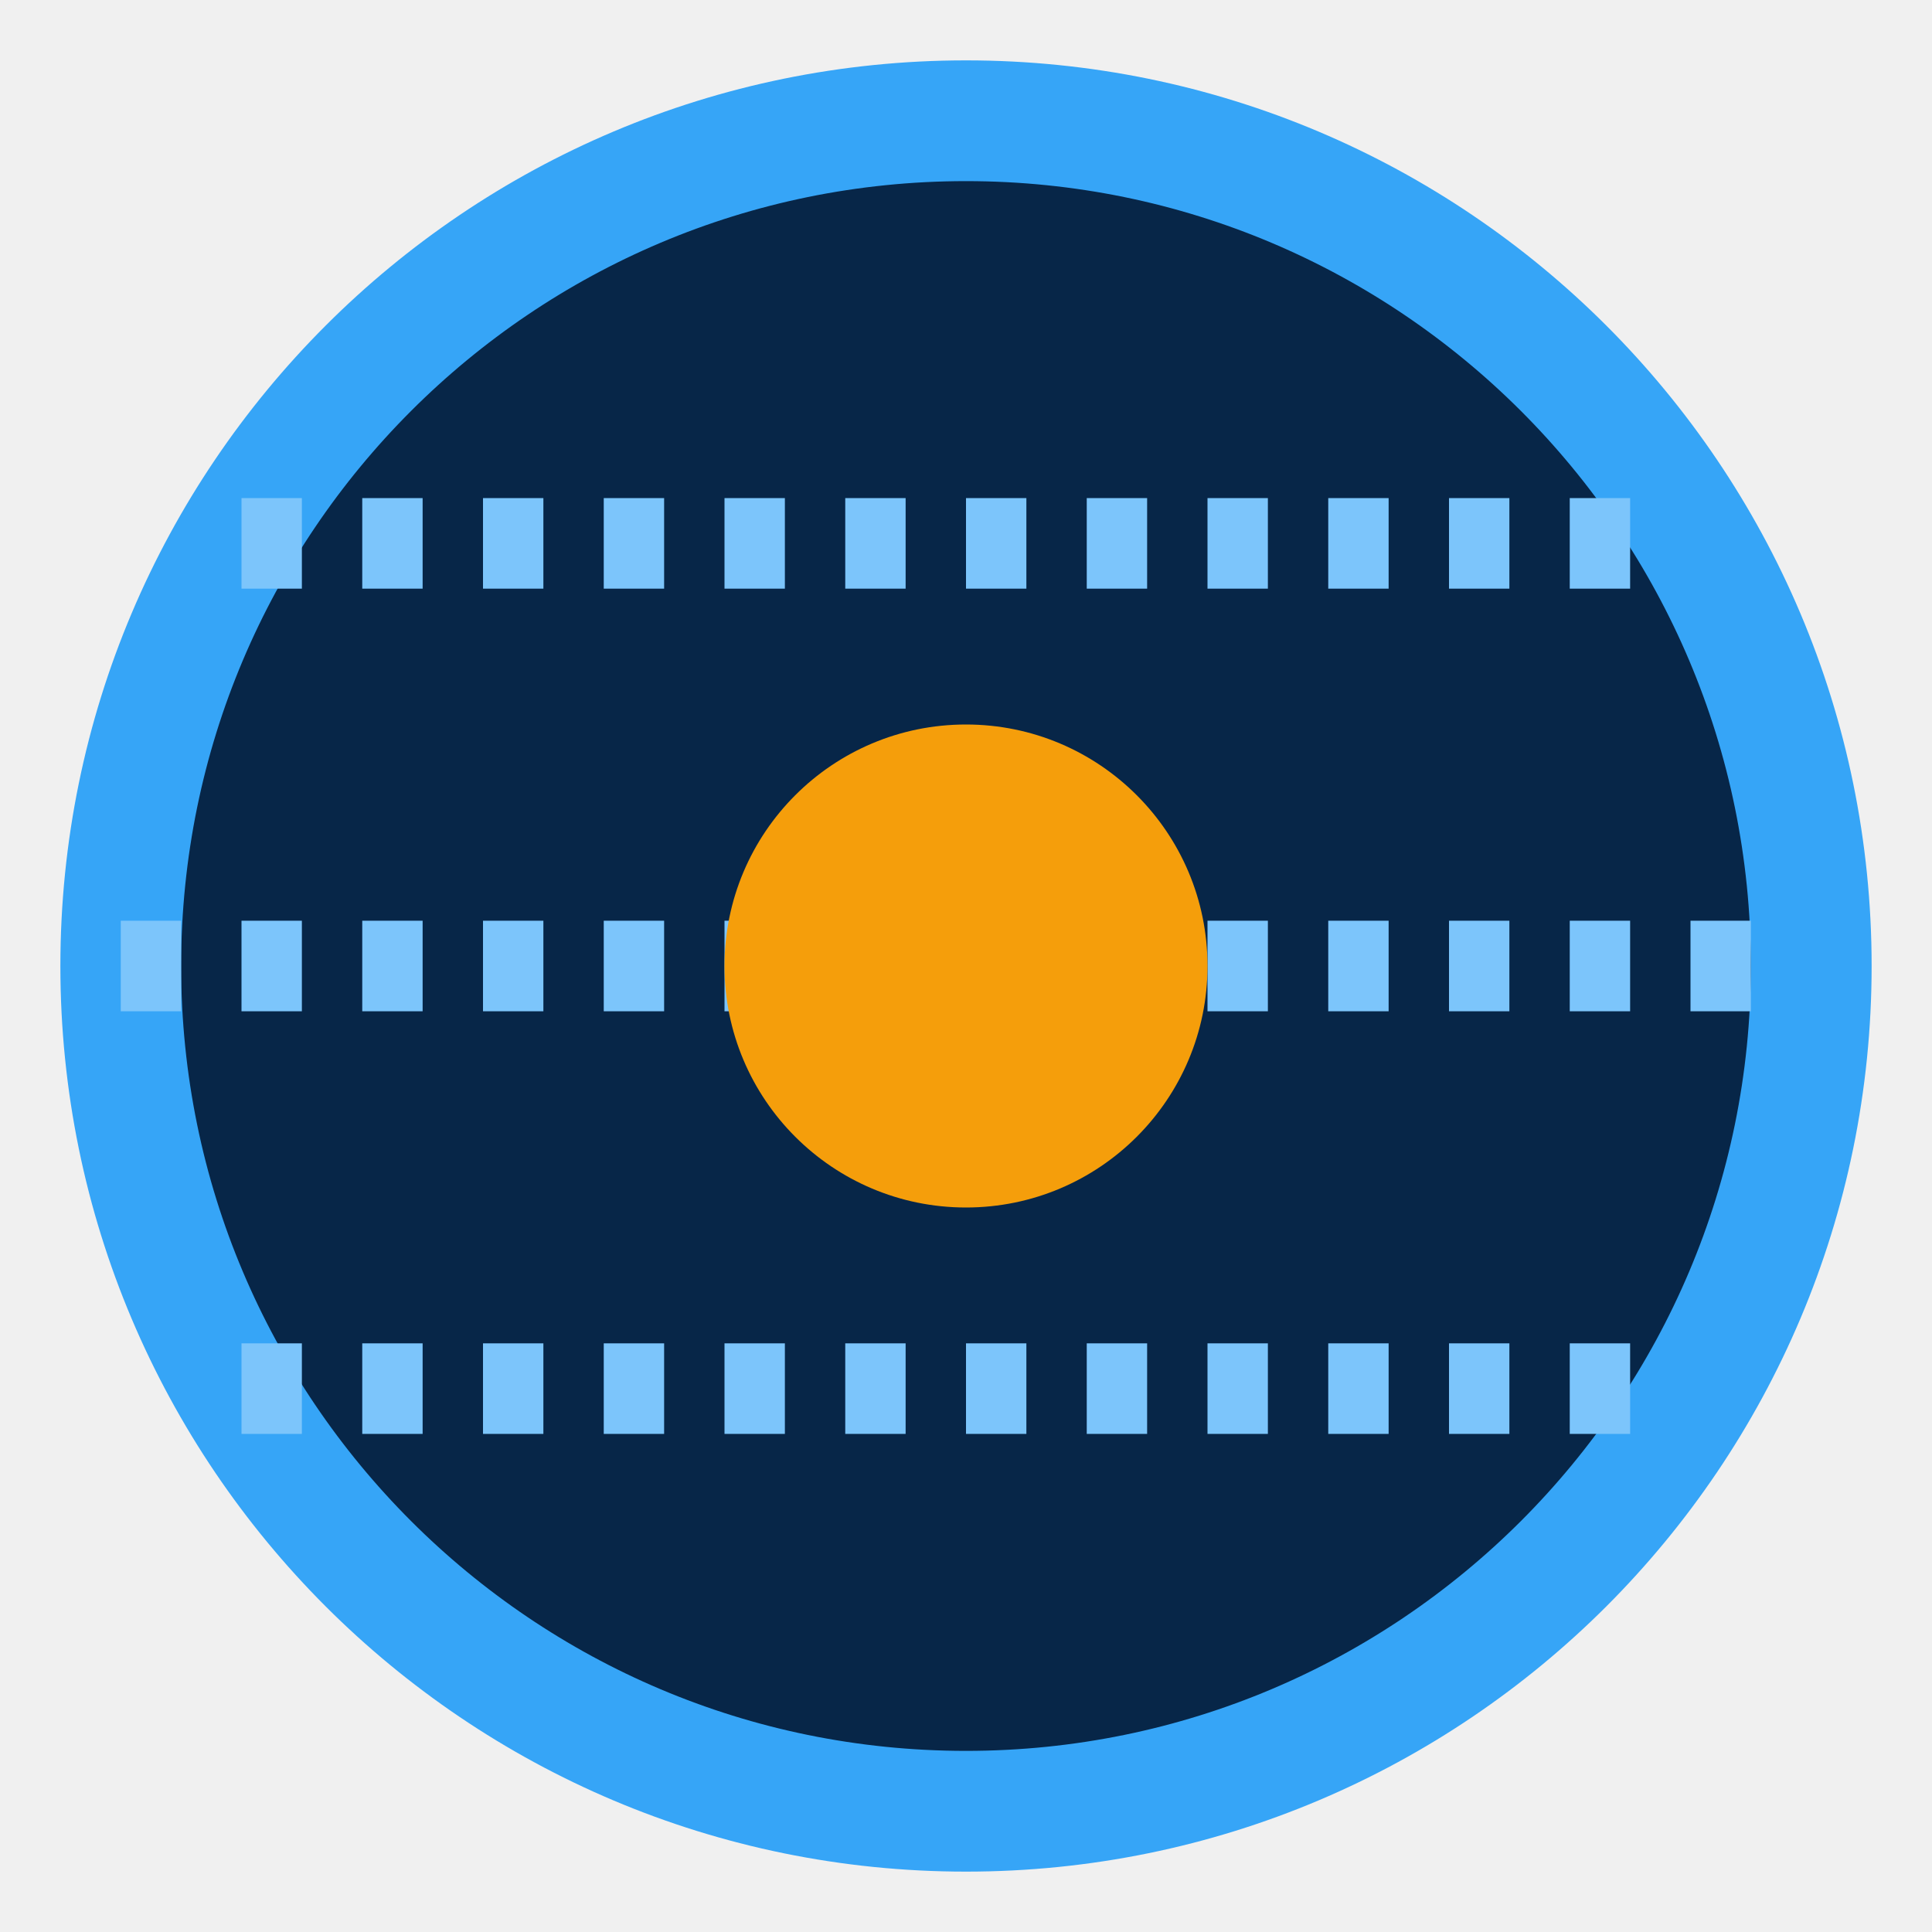
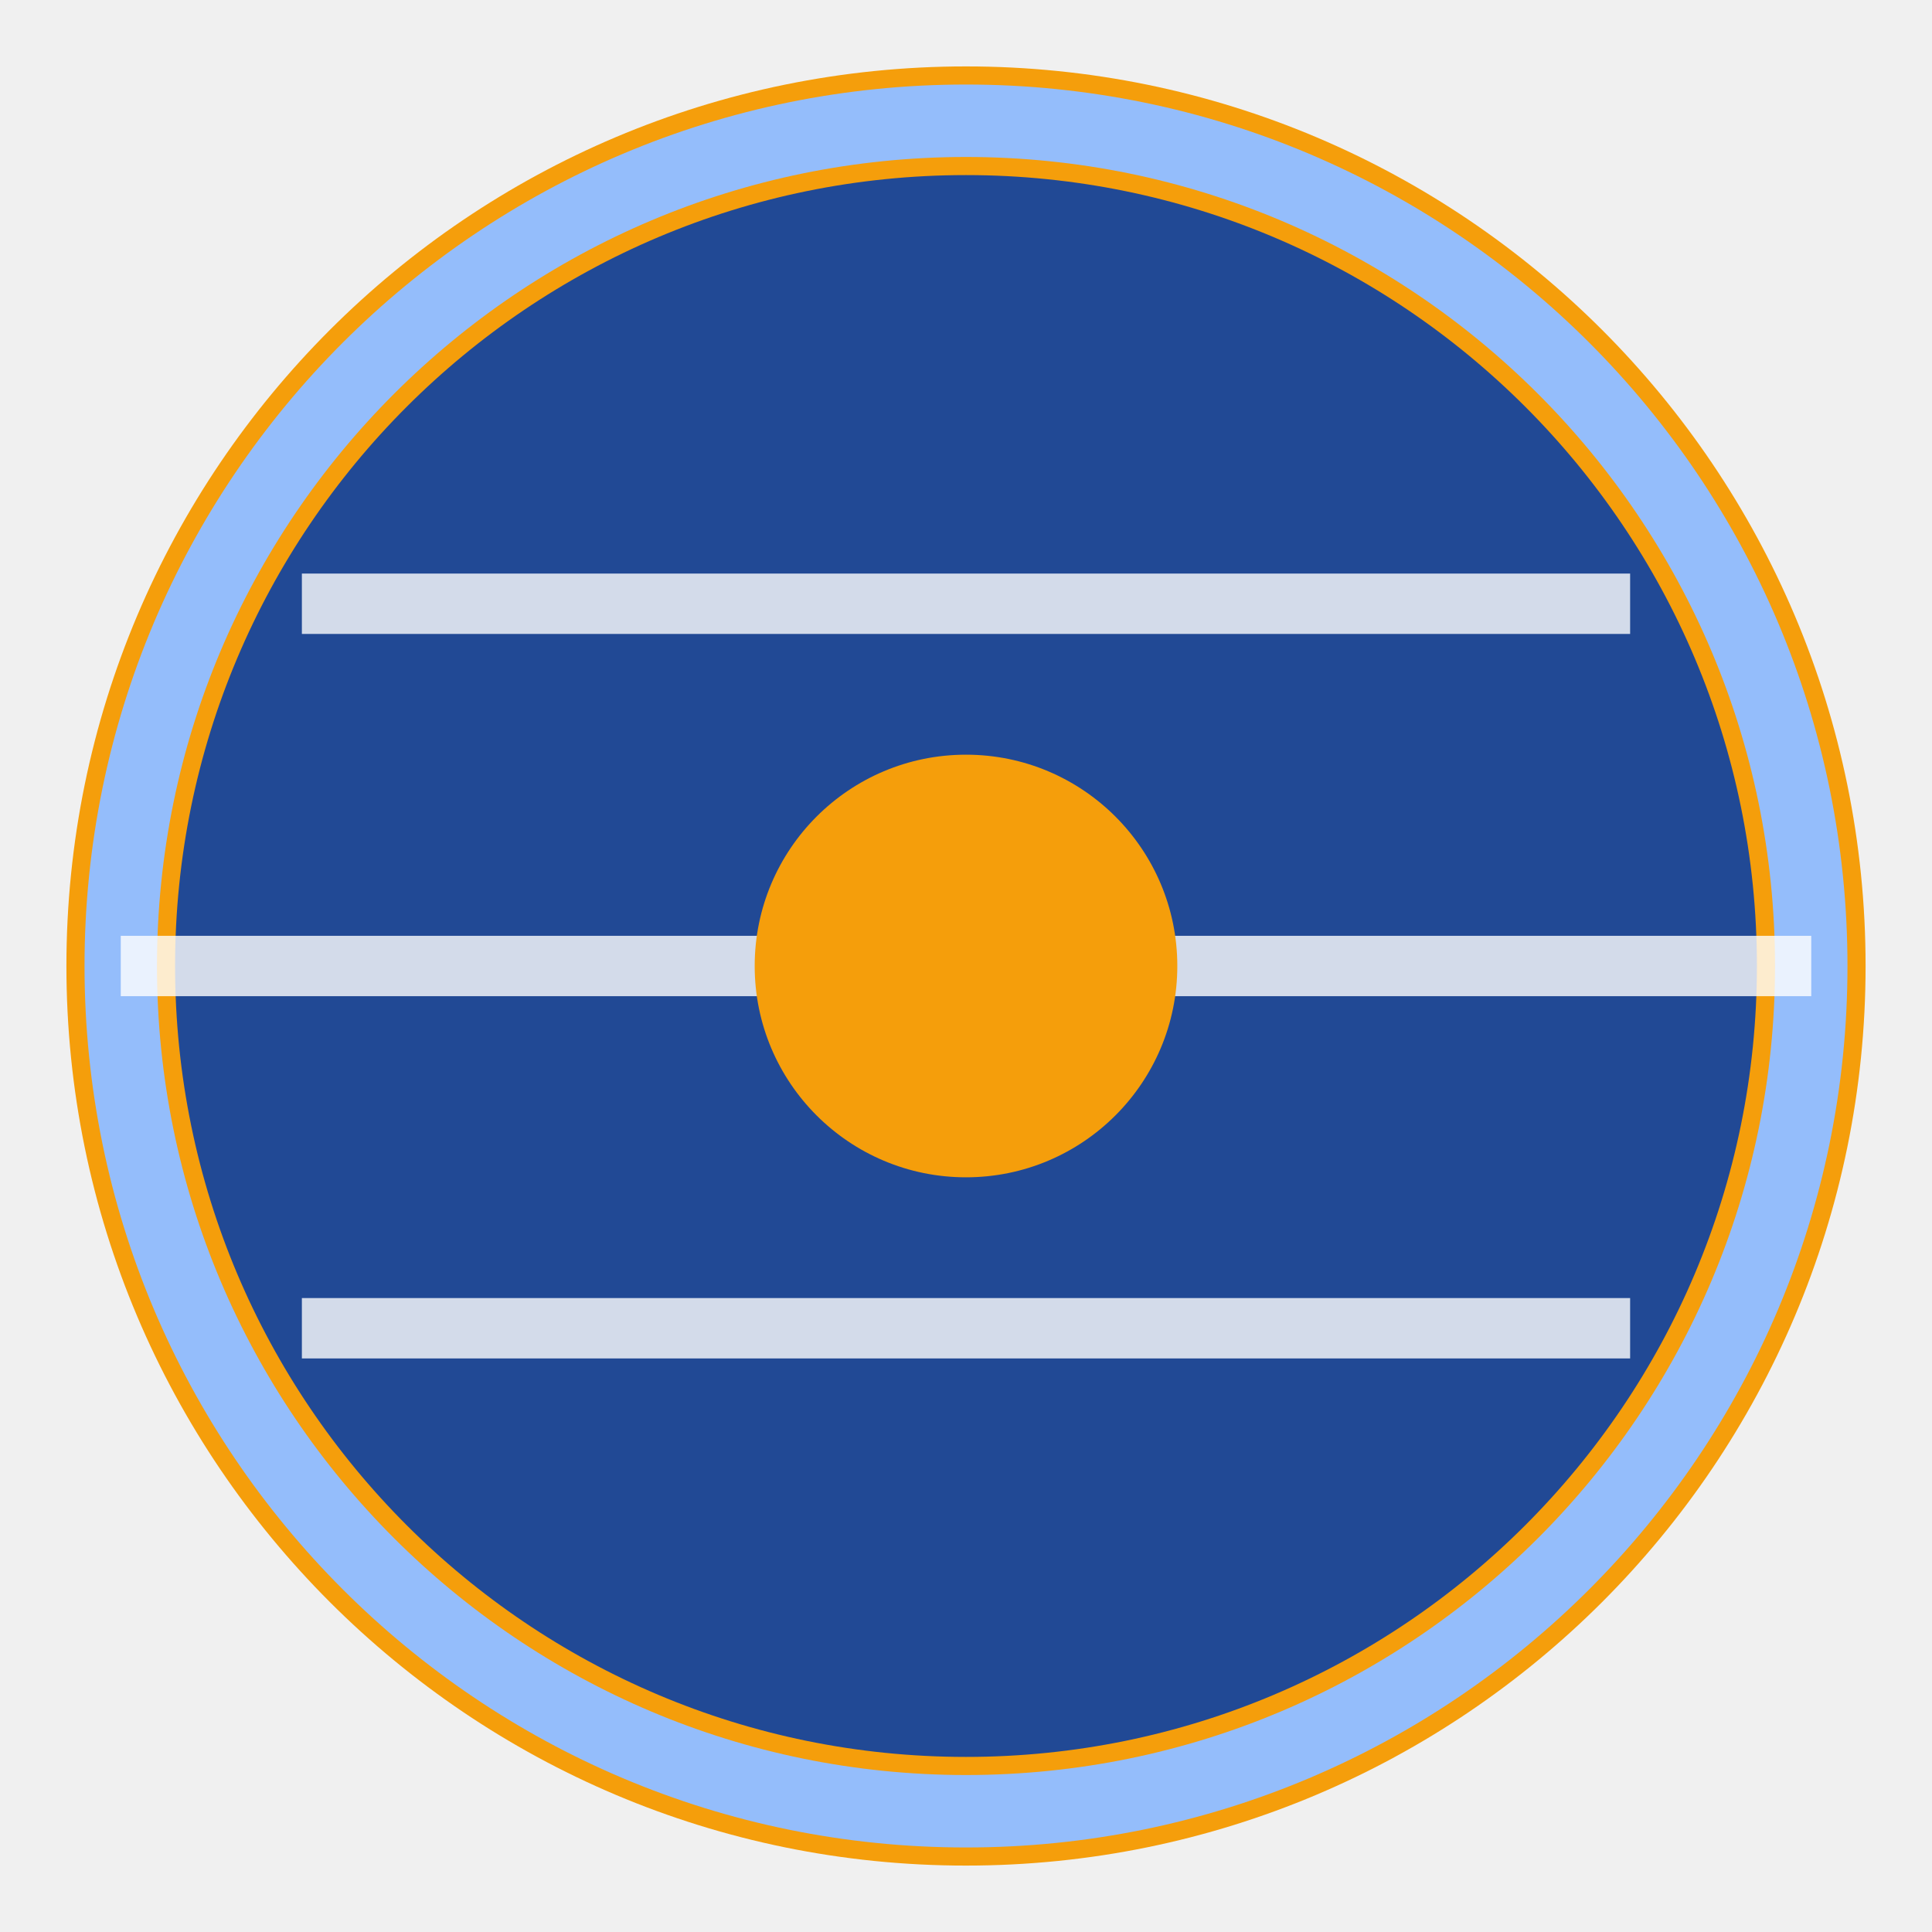
<svg xmlns="http://www.w3.org/2000/svg" viewBox="0 0 32 32" fill="none">
-   <circle cx="16" cy="16" r="14" fill="#072648" stroke="#36a5f7" stroke-width="2" />
-   <path d="M16 2a14 14 0 0 0 0 28M16 2a14 14 0 0 1 0 28" stroke="#36a5f7" stroke-width="1.5" />
-   <path d="M2 16h28M4 9h24M4 23h24" stroke="#7cc5fb" stroke-width="1.5" stroke-dasharray="1 1" />
-   <circle cx="16" cy="16" r="4" fill="#f59e0b" />
+   <circle cx="16" cy="16" r="14" fill="#214995" stroke="#f59e0b" stroke-width="1.8" />
+   <path d="M16 2a14 14 0 0 0 0 28M16 2a14 14 0 0 1 0 28" stroke="#94bdfb" stroke-width="1.2" />
+   <path d="M2 16h28M5 10h22M5 22h22" stroke="#ffffff" stroke-width="1" stroke-opacity="0.8" />
+   <circle cx="16" cy="16" r="3.5" fill="#f59e0b" />
</svg>
